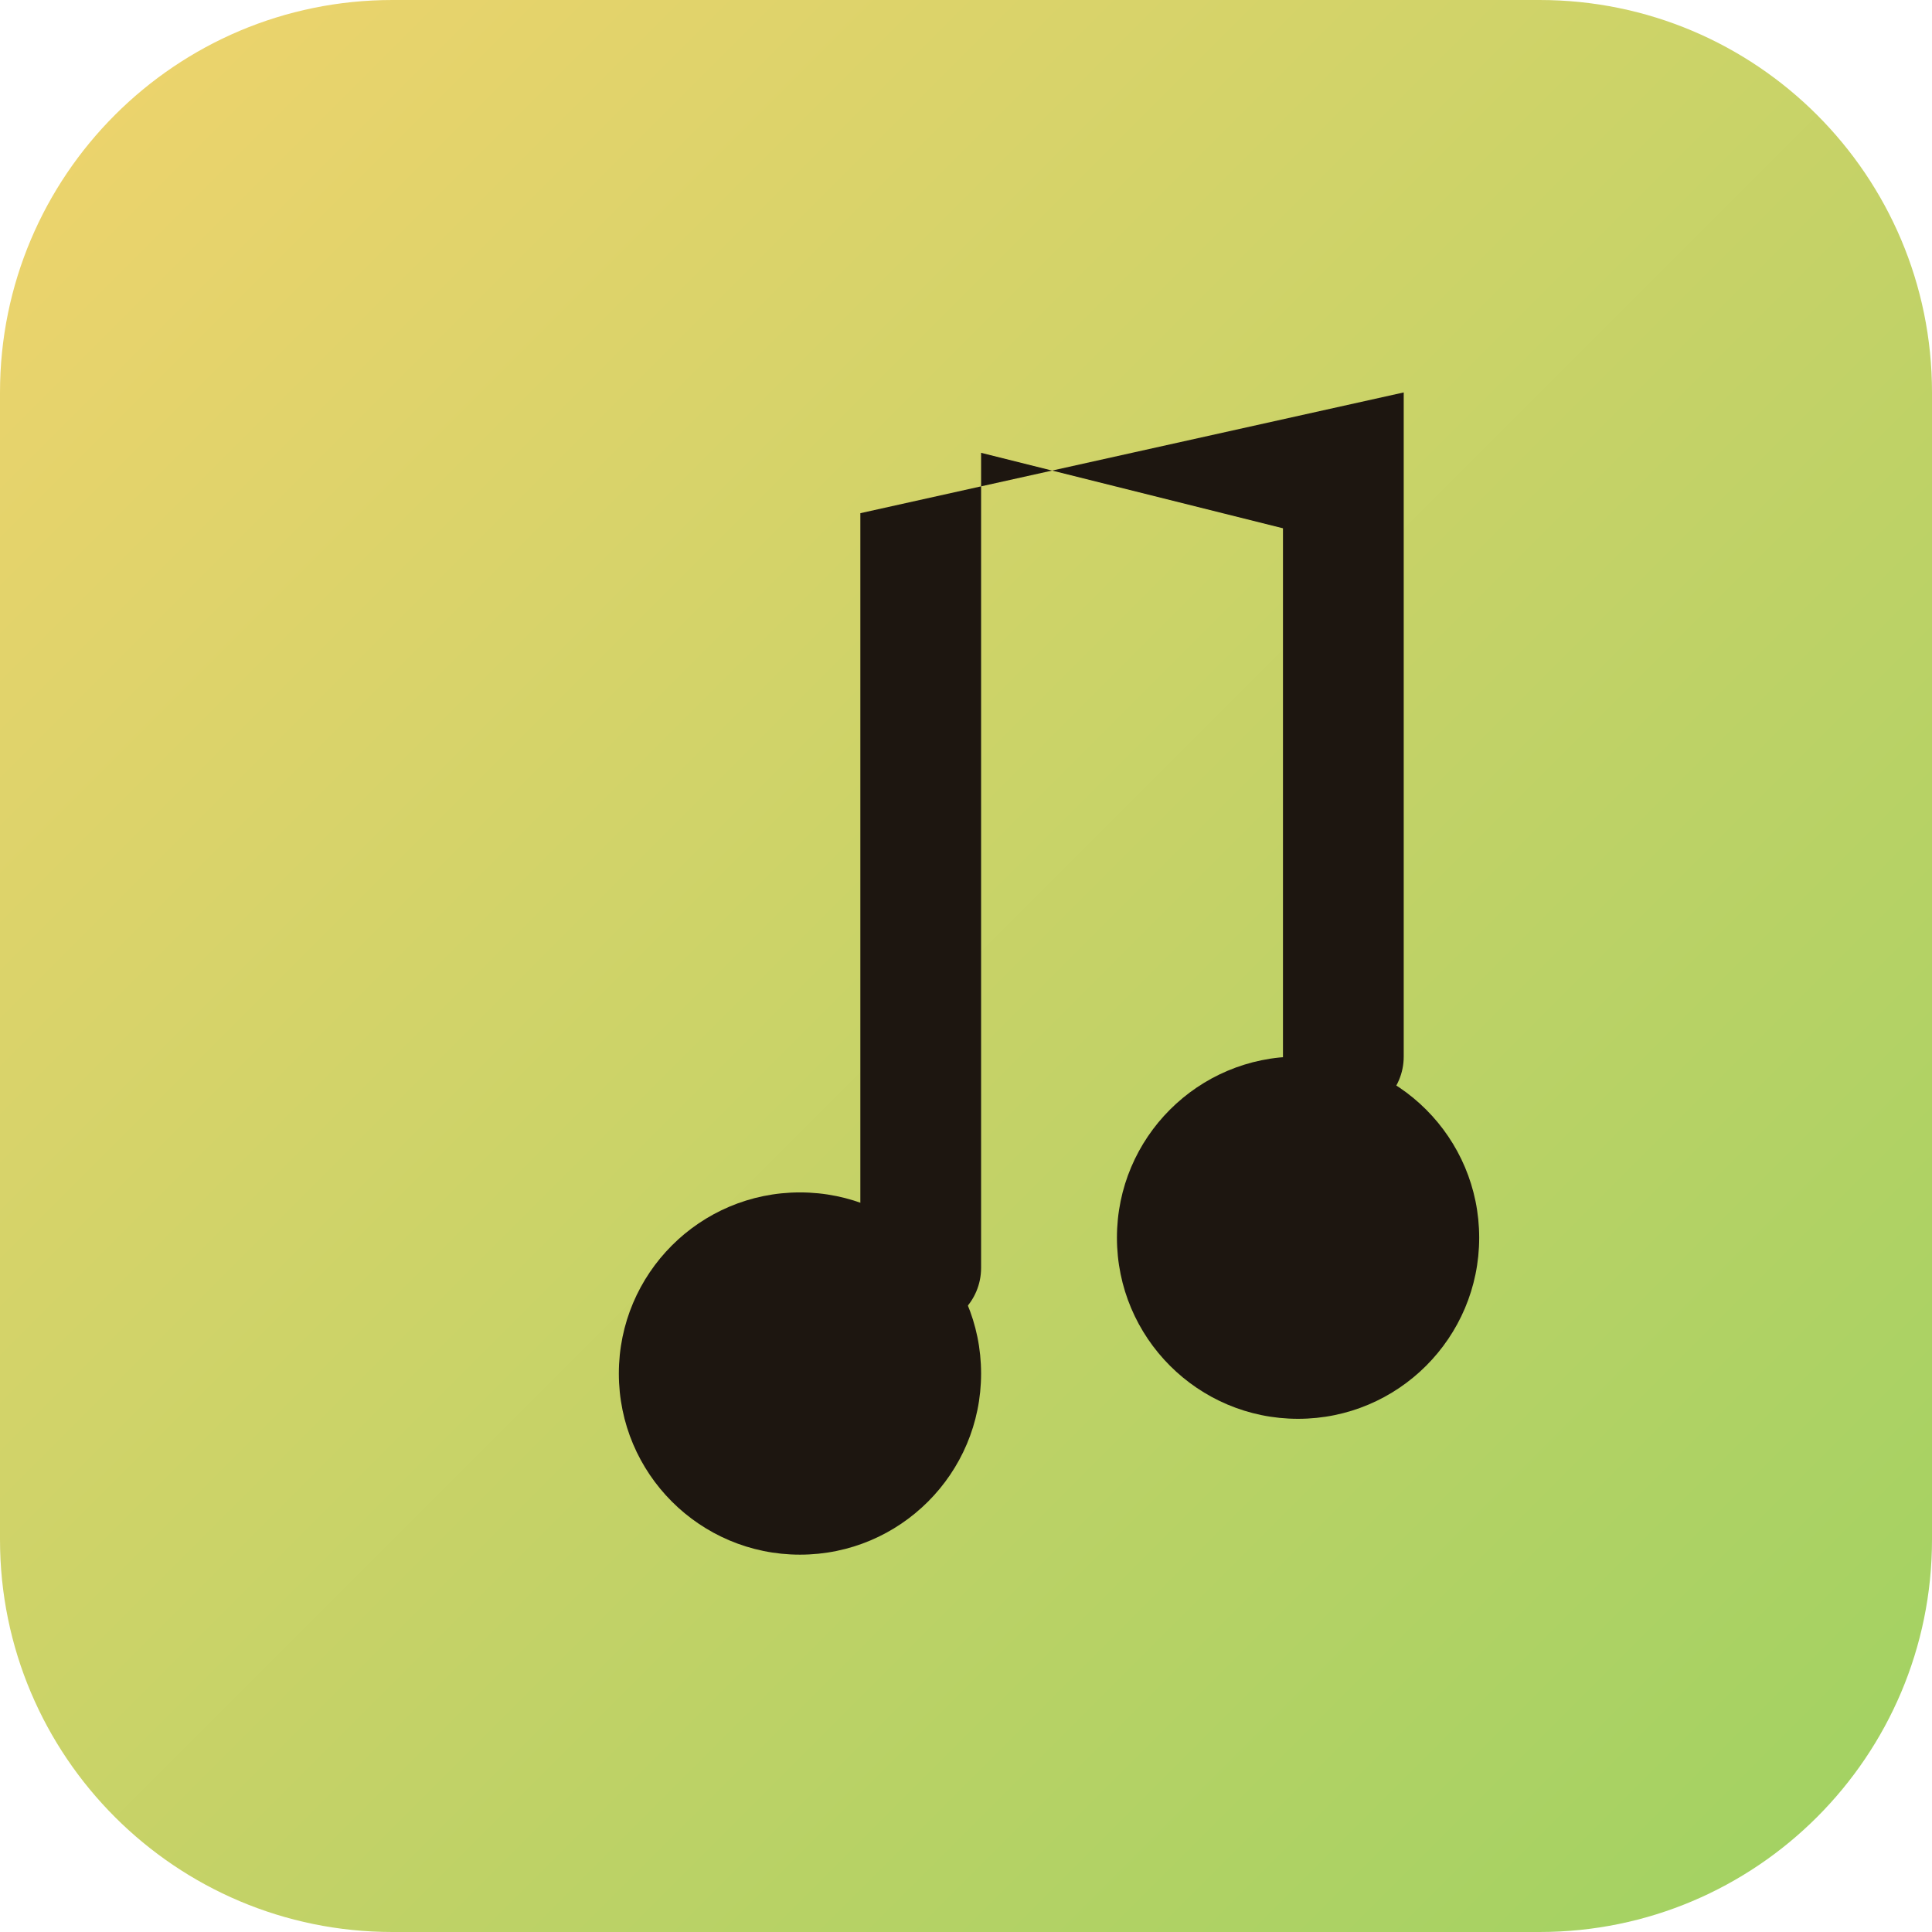
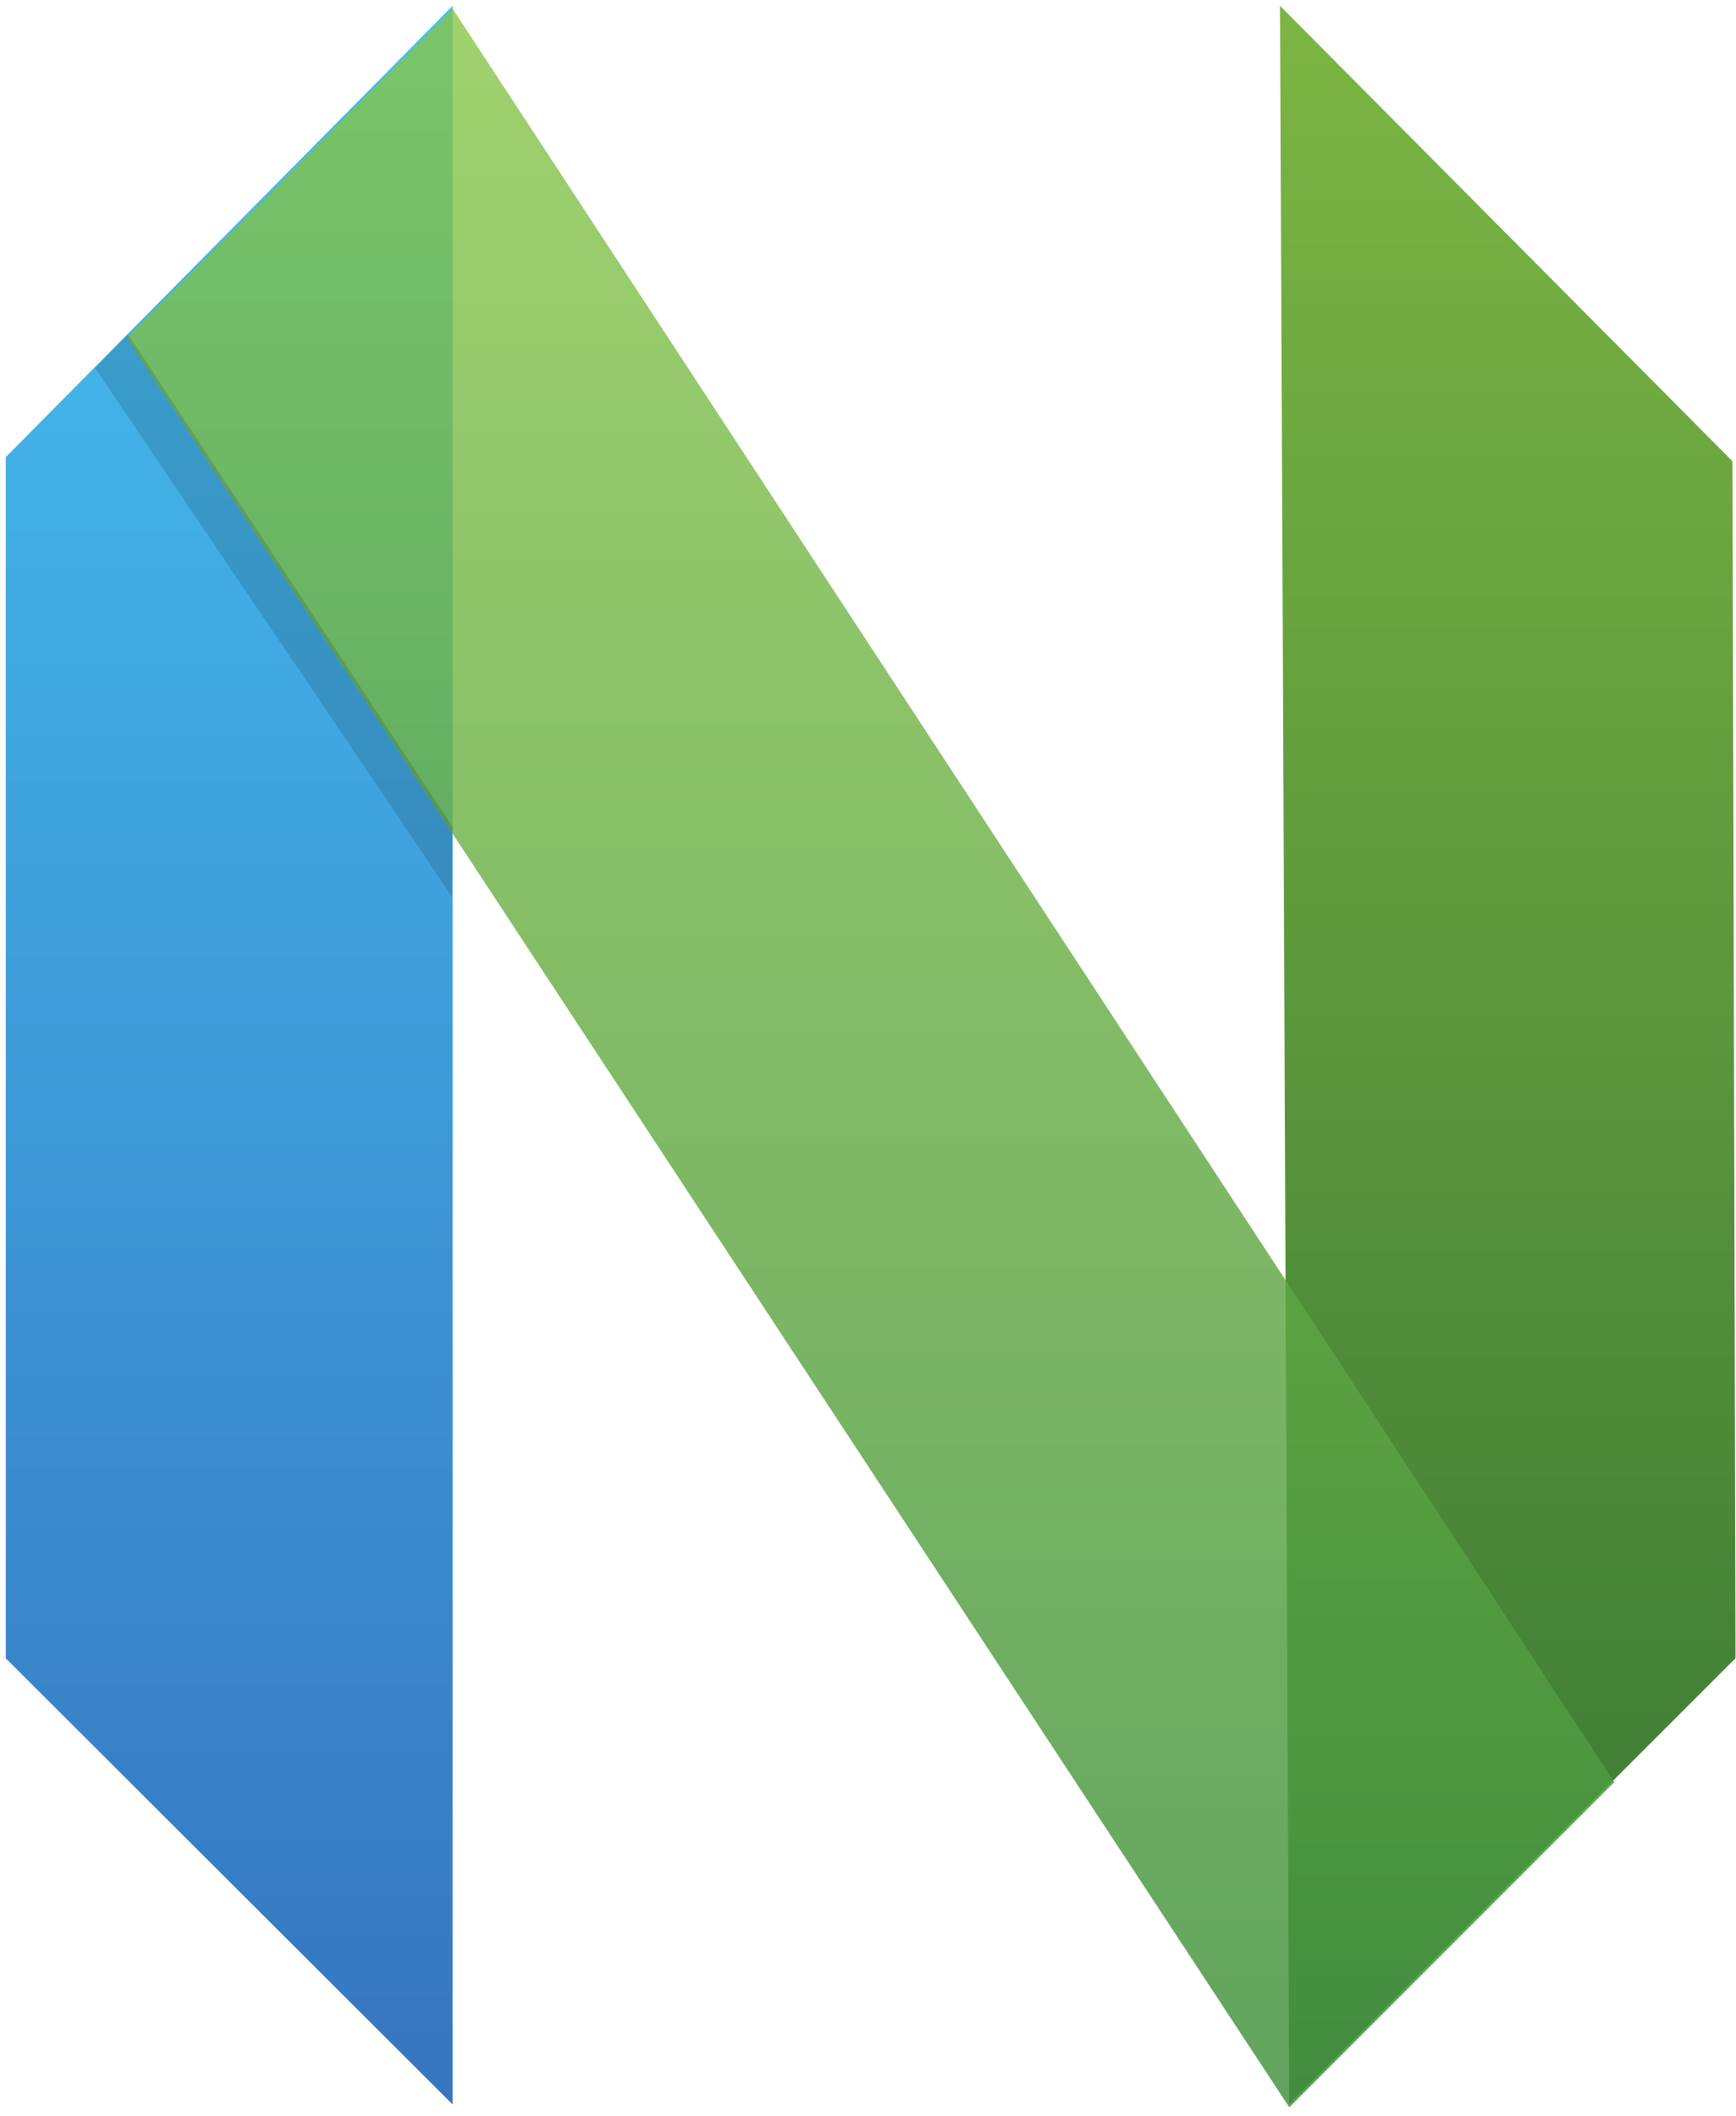
- <svg xmlns="http://www.w3.org/2000/svg" width="128" height="128" viewBox="0 0 128 128">
+ <svg xmlns="http://www.w3.org/2000/svg" width="602px" height="734px" viewBox="0 0 602 734" version="1.1">
+   <description>Created with Sketch (http://www.bohemiancoding.com/sketch)</description>
  <defs>
-     <linearGradient id="bg" x1="0" y1="0" x2="1" y2="1">
-       <stop offset="0%" stop-color="#f0d36d" />
-       <stop offset="100%" stop-color="#9fd262" />
+     <linearGradient x1="50%" y1="0%" x2="50%" y2="100%" id="linearGradient-1">
+       <stop stop-color="#16B0ED" stop-opacity="0.8" offset="0%" />
+       <stop stop-color="#0F59B2" stop-opacity="0.837" offset="100%" />
+     </linearGradient>
+     <linearGradient x1="50%" y1="0%" x2="50%" y2="100%" id="linearGradient-2">
+       <stop stop-color="#7DB643" offset="0%" />
+       <stop stop-color="#367533" offset="100%" />
+     </linearGradient>
+     <linearGradient x1="50%" y1="0%" x2="50%" y2="100%" id="linearGradient-3">
+       <stop stop-color="#88C649" stop-opacity="0.8" offset="0%" />
+       <stop stop-color="#439240" stop-opacity="0.84" offset="100%" />
    </linearGradient>
  </defs>
-   <rect width="128" height="128" rx="26" fill="url(#bg)" />
-   <circle cx="53" cy="91" r="12" fill="#1d1610" />
-   <circle cx="86" cy="82" r="12" fill="#1d1610" />
-   <path d="M65 30v54a4 4 0 0 1-8 0V34l36-8v44a4 4 0 0 1-8 0V35z" fill="#1d1610" />
+   <g id="Page-1" stroke="none" stroke-width="1" fill="none" fill-rule="evenodd">
+     <g id="mark-copy" transform="translate(2, 3)">
+       <path d="M0,155.57 L155,-1 L155,727 L0,572.238 L0,155.57 Z" id="Left---green" fill="url(#linearGradient-1)" />
+       <path d="M443.06,156.982 L600,-1 L596.819,727 L442,572.22 L443.06,156.982 Z" id="Right---blue" fill="url(#linearGradient-2)" transform="translate(521, 363.5) scale(-1, 1) translate(-521, -363.5) " />
+       <path d="M154.986,0 L558,615.19 L445.225,728 L42,114.172 L154.986,0 Z" id="Cross---blue" fill="url(#linearGradient-3)" />
+       <path d="M155,283.832 L154.787,308 L31,124.711 L42.462,113 L155,283.832 Z" id="Shadow" fill-opacity="0.13" fill="#000000" />
+     </g>
+   </g>
</svg>
